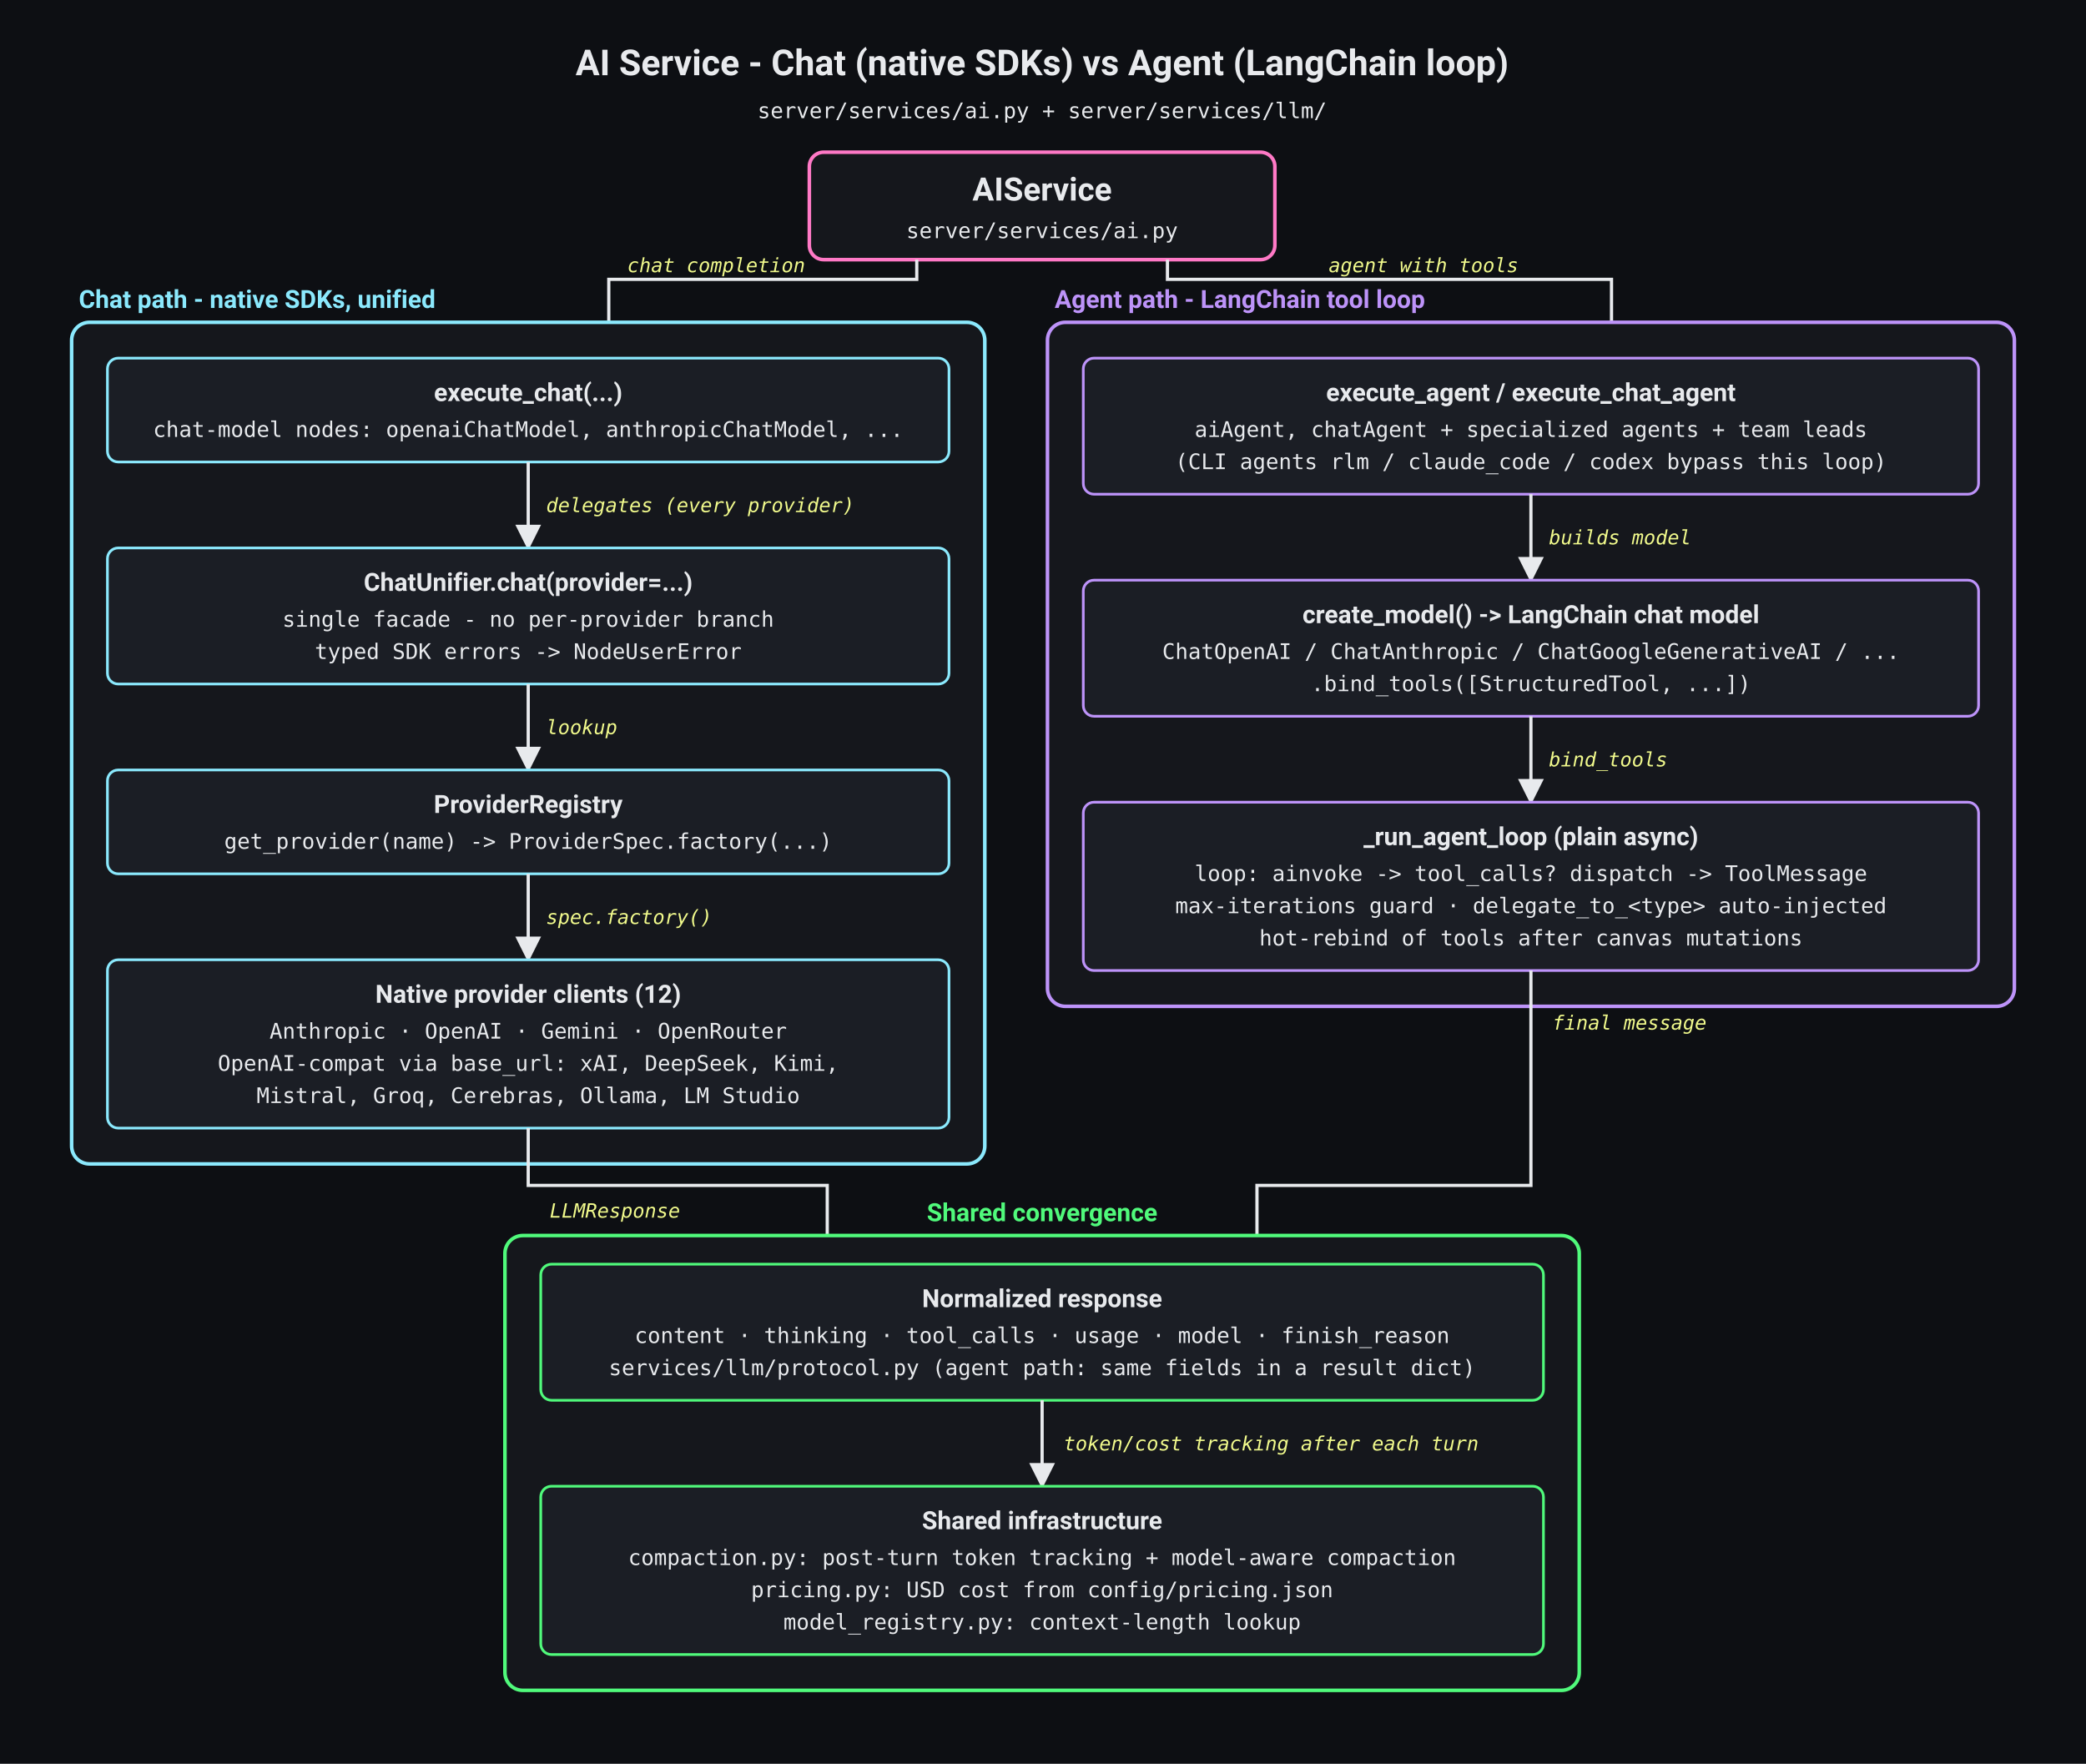
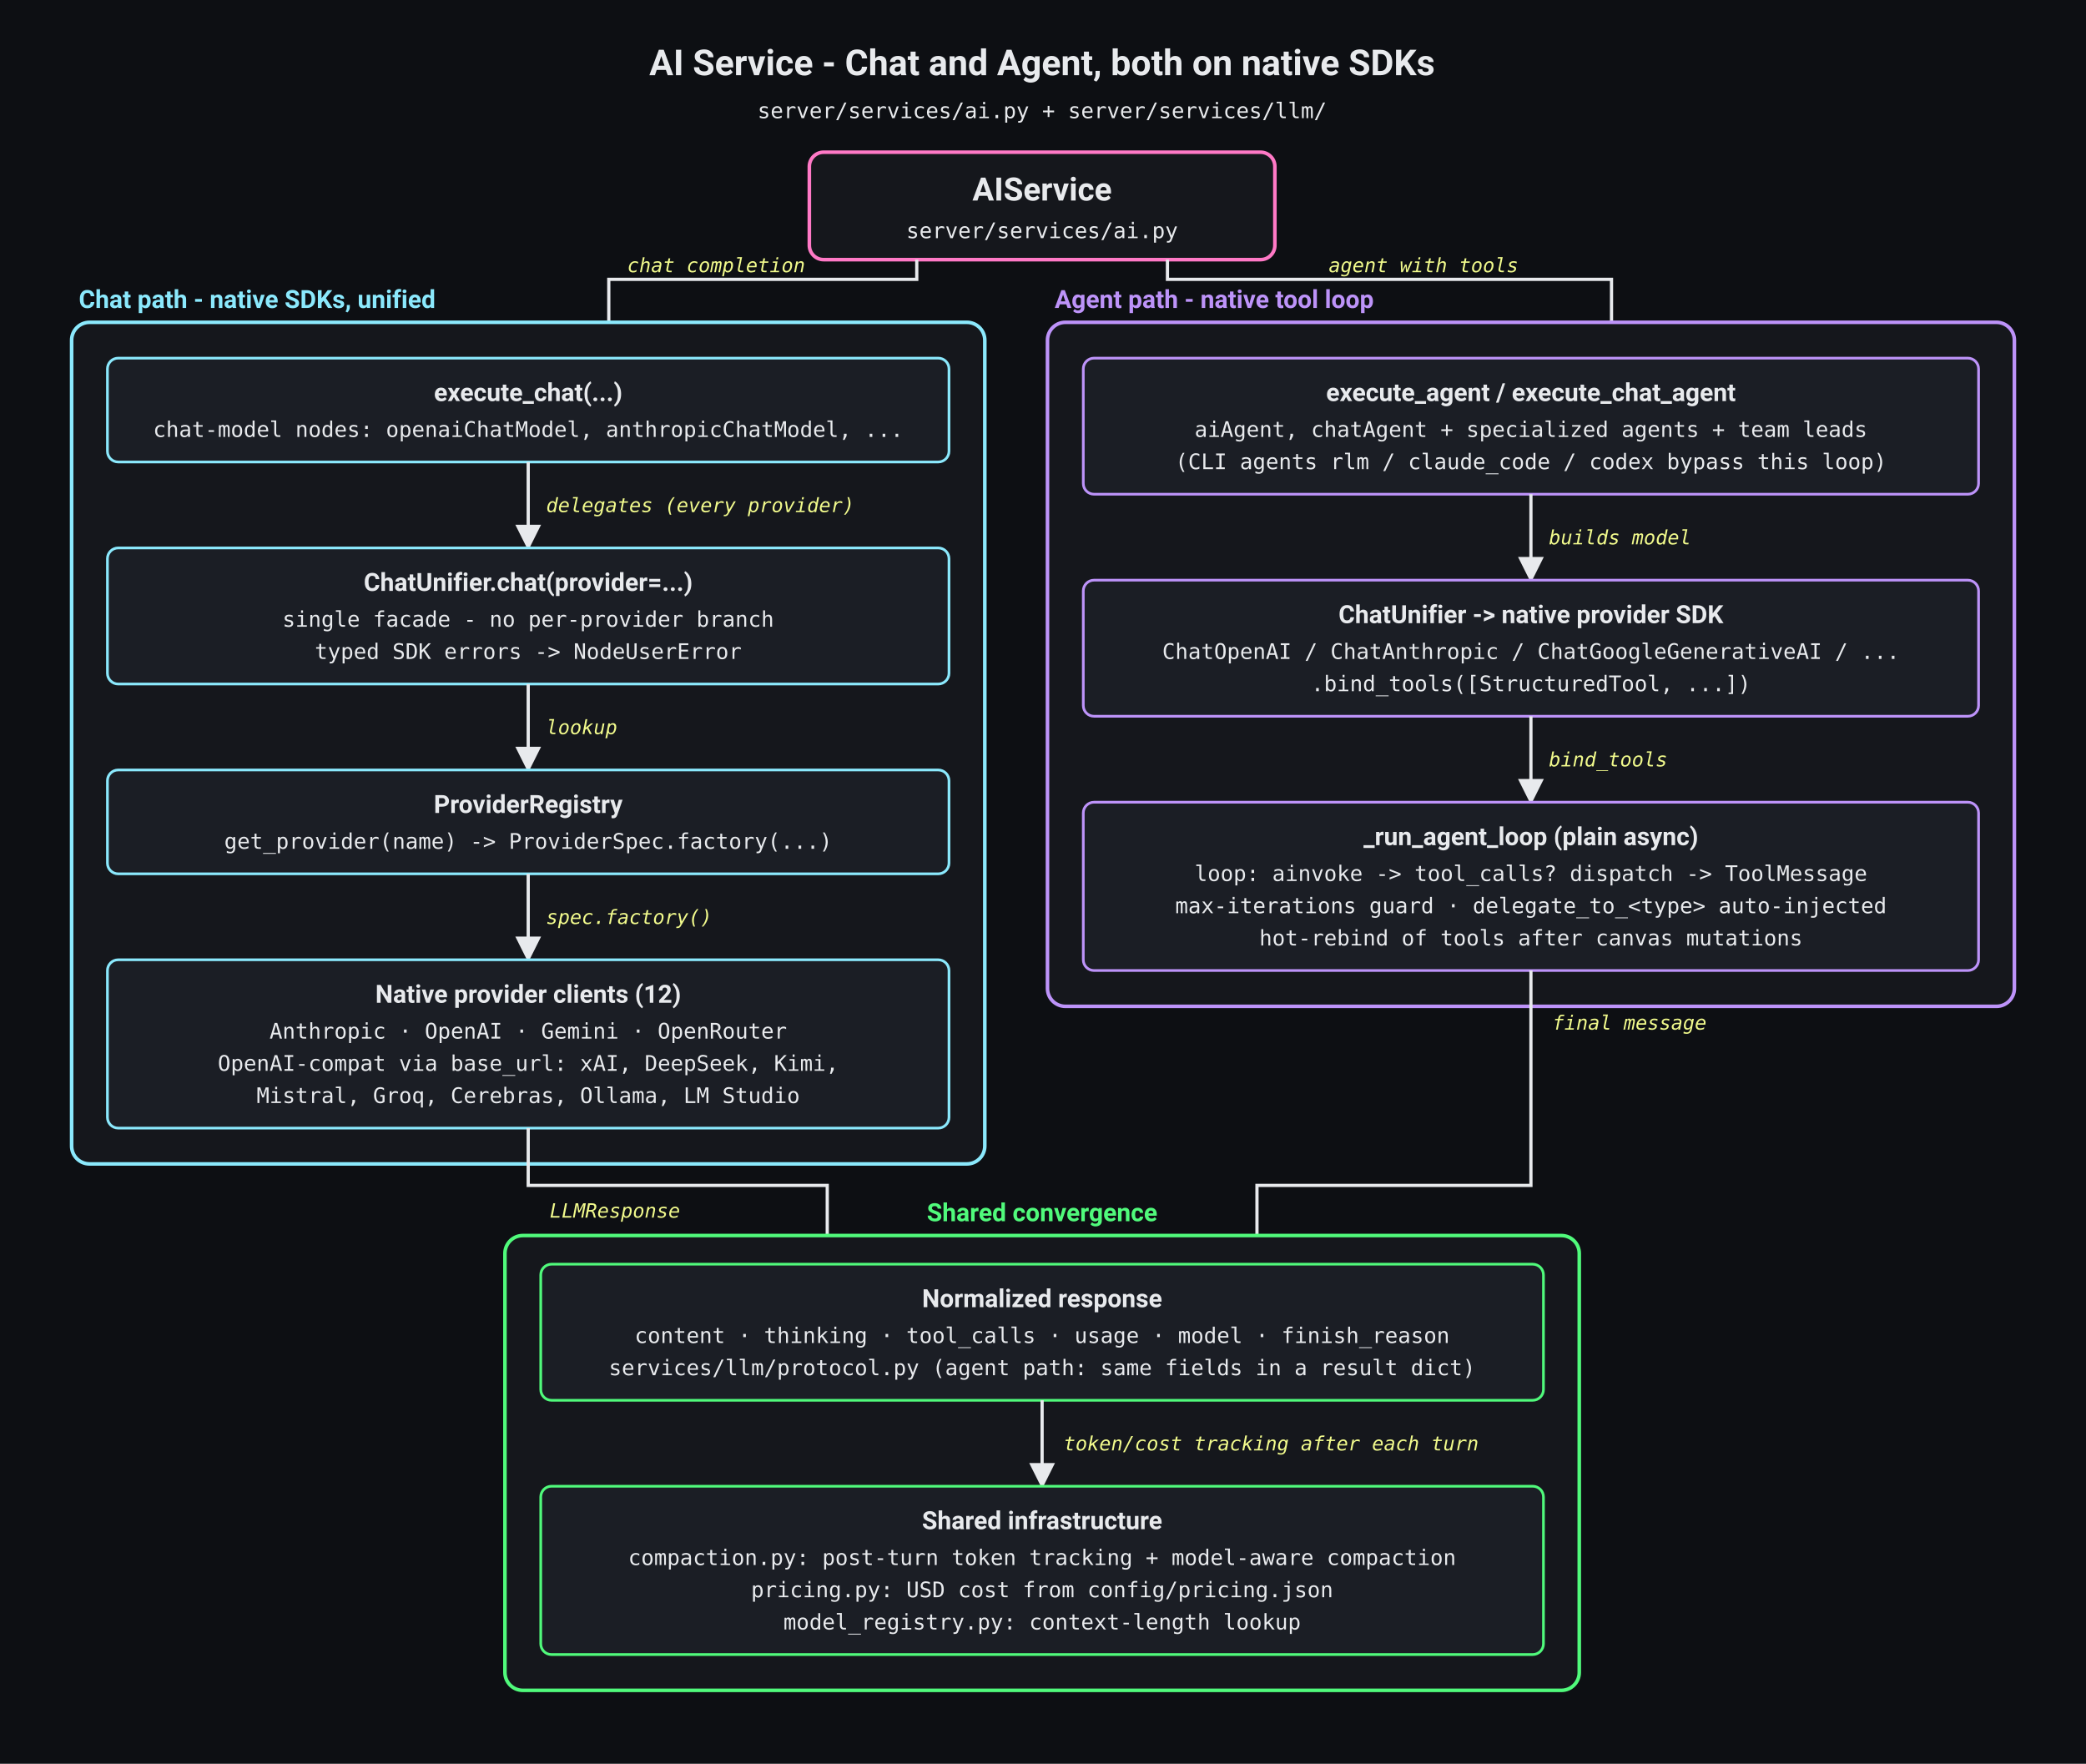
<svg xmlns="http://www.w3.org/2000/svg" viewBox="0 0 1165 985" width="100%" preserveAspectRatio="xMidYMid meet" font-family="ui-monospace, SFMono-Regular, 'SF Mono', Menlo, Monaco, Consolas, monospace">
  <defs>
    <marker id="arrow" viewBox="0 0 10 10" refX="9" refY="5" markerWidth="8" markerHeight="8" orient="auto-start-reverse">
      <path d="M0,0 L10,5 L0,10 z" fill="#e8eaed" />
    </marker>
    <style>
      .bg { fill: #0d0f13; }
      .panel { fill: #15171c; stroke-width: 2; }
      .p-cyan { stroke: #8be9fd; } .p-purple { stroke: #bd93f9; } .p-orange { stroke: #ffb86c; } .p-green { stroke: #50fa7b; } .p-pink { stroke: #ff79c6; }
      .title { fill: #e8eaed; font-size: 20px; font-weight: 700; }
      .h1 { fill: #e8eaed; font-size: 18px; font-weight: 700; }
      .h2 { fill: #e8eaed; font-size: 14px; font-weight: 700; }
      .sub { fill: #e8eaed; font-size: 12px; }
      .small { fill: #e8eaed; font-size: 10px; }
      .label { fill: #f1fa8c; font-size: 11px; font-style: italic; }
      .conn { stroke: #e8eaed; stroke-width: 1.8; fill: none; }
      .conn-dot { stroke: #9aa1ac; stroke-width: 1.5; fill: none; stroke-dasharray: 4 4; }
      .box { fill: #1b1e25; stroke-width: 1.5; }
      .tier-label { fill: #9aa1ac; font-size: 11px; text-transform: uppercase; letter-spacing: 1px; }
      .accent-cyan { fill: #8be9fd; } .accent-purple { fill: #bd93f9; } .accent-green { fill: #50fa7b; } .accent-orange { fill: #ffb86c; } .accent-pink { fill: #ff79c6; }
          .title, .h1, .h2 { font-family: 'Geist Variable', system-ui, -apple-system, BlinkMacSystemFont, 'Segoe UI', Roboto, sans-serif; }
    </style>
  </defs>
  <rect class="bg" width="1165" height="985" />
-   <text class="title" x="582" y="42" text-anchor="middle">AI Service - Chat (native SDKs) vs Agent (LangChain loop)</text>
+   <text class="title" x="582" y="42" text-anchor="middle">AI Service - Chat and Agent, both on native SDKs</text>
  <text class="sub" x="582" y="66" text-anchor="middle">server/services/ai.py + server/services/llm/</text>
  <rect class="panel p-pink" x="452" y="85" width="260" height="60" rx="8" />
  <text class="h1" x="582" y="112" text-anchor="middle">AIService</text>
  <text class="sub" x="582" y="133" text-anchor="middle">server/services/ai.py</text>
  <path class="conn" d="M 512 145 V 156 H 340 V 200" marker-end="url(#arrow)" />
  <text class="label" x="400" y="152" text-anchor="middle">chat completion</text>
  <path class="conn" d="M 652 145 V 156 H 900 V 200" marker-end="url(#arrow)" />
  <text class="label" x="795" y="152" text-anchor="middle">agent with tools</text>
  <text class="h2 accent-cyan" x="44" y="172">Chat path - native SDKs, unified</text>
  <rect class="panel p-cyan" x="40" y="180" width="510" height="470" rx="10" />
  <rect class="box p-cyan" x="60" y="200" width="470" height="58" rx="6" />
  <text class="h2" x="295" y="224" text-anchor="middle">execute_chat(...)</text>
  <text class="sub" x="295" y="244" text-anchor="middle">chat-model nodes: openaiChatModel, anthropicChatModel, ...</text>
  <path class="conn" d="M 295 258 L 295 306" marker-end="url(#arrow)" />
  <text class="label" x="305" y="286">delegates (every provider)</text>
  <rect class="box p-cyan" x="60" y="306" width="470" height="76" rx="6" />
  <text class="h2" x="295" y="330" text-anchor="middle">ChatUnifier.chat(provider=...)</text>
  <text class="sub" x="295" y="350" text-anchor="middle">single facade - no per-provider branch</text>
  <text class="sub" x="295" y="368" text-anchor="middle">typed SDK errors -&gt; NodeUserError</text>
  <path class="conn" d="M 295 382 L 295 430" marker-end="url(#arrow)" />
  <text class="label" x="305" y="410">lookup</text>
  <rect class="box p-cyan" x="60" y="430" width="470" height="58" rx="6" />
  <text class="h2" x="295" y="454" text-anchor="middle">ProviderRegistry</text>
  <text class="sub" x="295" y="474" text-anchor="middle">get_provider(name) -&gt; ProviderSpec.factory(...)</text>
  <path class="conn" d="M 295 488 L 295 536" marker-end="url(#arrow)" />
  <text class="label" x="305" y="516">spec.factory()</text>
  <rect class="box p-cyan" x="60" y="536" width="470" height="94" rx="6" />
  <text class="h2" x="295" y="560" text-anchor="middle">Native provider clients (12)</text>
  <text class="sub" x="295" y="580" text-anchor="middle">Anthropic · OpenAI · Gemini · OpenRouter</text>
  <text class="sub" x="295" y="598" text-anchor="middle">OpenAI-compat via base_url: xAI, DeepSeek, Kimi,</text>
  <text class="sub" x="295" y="616" text-anchor="middle">Mistral, Groq, Cerebras, Ollama, LM Studio</text>
-   <text class="h2 accent-purple" x="589" y="172">Agent path - LangChain tool loop</text>
+   <text class="h2 accent-purple" x="589" y="172">Agent path - native tool loop</text>
  <rect class="panel p-purple" x="585" y="180" width="540" height="382" rx="10" />
  <rect class="box p-purple" x="605" y="200" width="500" height="76" rx="6" />
  <text class="h2" x="855" y="224" text-anchor="middle">execute_agent / execute_chat_agent</text>
  <text class="sub" x="855" y="244" text-anchor="middle">aiAgent, chatAgent + specialized agents + team leads</text>
  <text class="sub" x="855" y="262" text-anchor="middle">(CLI agents rlm / claude_code / codex bypass this loop)</text>
  <path class="conn" d="M 855 276 L 855 324" marker-end="url(#arrow)" />
  <text class="label" x="865" y="304">builds model</text>
  <rect class="box p-purple" x="605" y="324" width="500" height="76" rx="6" />
-   <text class="h2" x="855" y="348" text-anchor="middle">create_model() -&gt; LangChain chat model</text>
+   <text class="h2" x="855" y="348" text-anchor="middle">ChatUnifier -&gt; native provider SDK</text>
  <text class="sub" x="855" y="368" text-anchor="middle">ChatOpenAI / ChatAnthropic / ChatGoogleGenerativeAI / ...</text>
  <text class="sub" x="855" y="386" text-anchor="middle">.bind_tools([StructuredTool, ...])</text>
  <path class="conn" d="M 855 400 L 855 448" marker-end="url(#arrow)" />
  <text class="label" x="865" y="428">bind_tools</text>
  <rect class="box p-purple" x="605" y="448" width="500" height="94" rx="6" />
  <text class="h2" x="855" y="472" text-anchor="middle">_run_agent_loop (plain async)</text>
  <text class="sub" x="855" y="492" text-anchor="middle">loop: ainvoke -&gt; tool_calls? dispatch -&gt; ToolMessage</text>
  <text class="sub" x="855" y="510" text-anchor="middle">max-iterations guard · delegate_to_&lt;type&gt; auto-injected</text>
  <text class="sub" x="855" y="528" text-anchor="middle">hot-rebind of tools after canvas mutations</text>
  <path class="conn" d="M 295 630 V 662 H 462 V 706" marker-end="url(#arrow)" />
  <text class="label" x="307" y="680">LLMResponse</text>
  <path class="conn" d="M 855 542 V 662 H 702 V 706" marker-end="url(#arrow)" />
  <text class="label" x="867" y="575">final message</text>
  <text class="h2 accent-green" x="582" y="682" text-anchor="middle">Shared convergence</text>
  <rect class="panel p-green" x="282" y="690" width="600" height="254" rx="10" />
  <rect class="box p-green" x="302" y="706" width="560" height="76" rx="6" />
  <text class="h2" x="582" y="730" text-anchor="middle">Normalized response</text>
  <text class="sub" x="582" y="750" text-anchor="middle">content · thinking · tool_calls · usage · model · finish_reason</text>
  <text class="sub" x="582" y="768" text-anchor="middle">services/llm/protocol.py (agent path: same fields in a result dict)</text>
  <path class="conn" d="M 582 782 L 582 830" marker-end="url(#arrow)" />
  <text class="label" x="594" y="810">token/cost tracking after each turn</text>
  <rect class="box p-green" x="302" y="830" width="560" height="94" rx="6" />
  <text class="h2" x="582" y="854" text-anchor="middle">Shared infrastructure</text>
  <text class="sub" x="582" y="874" text-anchor="middle">compaction.py: post-turn token tracking + model-aware compaction</text>
  <text class="sub" x="582" y="892" text-anchor="middle">pricing.py: USD cost from config/pricing.json</text>
  <text class="sub" x="582" y="910" text-anchor="middle">model_registry.py: context-length lookup</text>
</svg>
